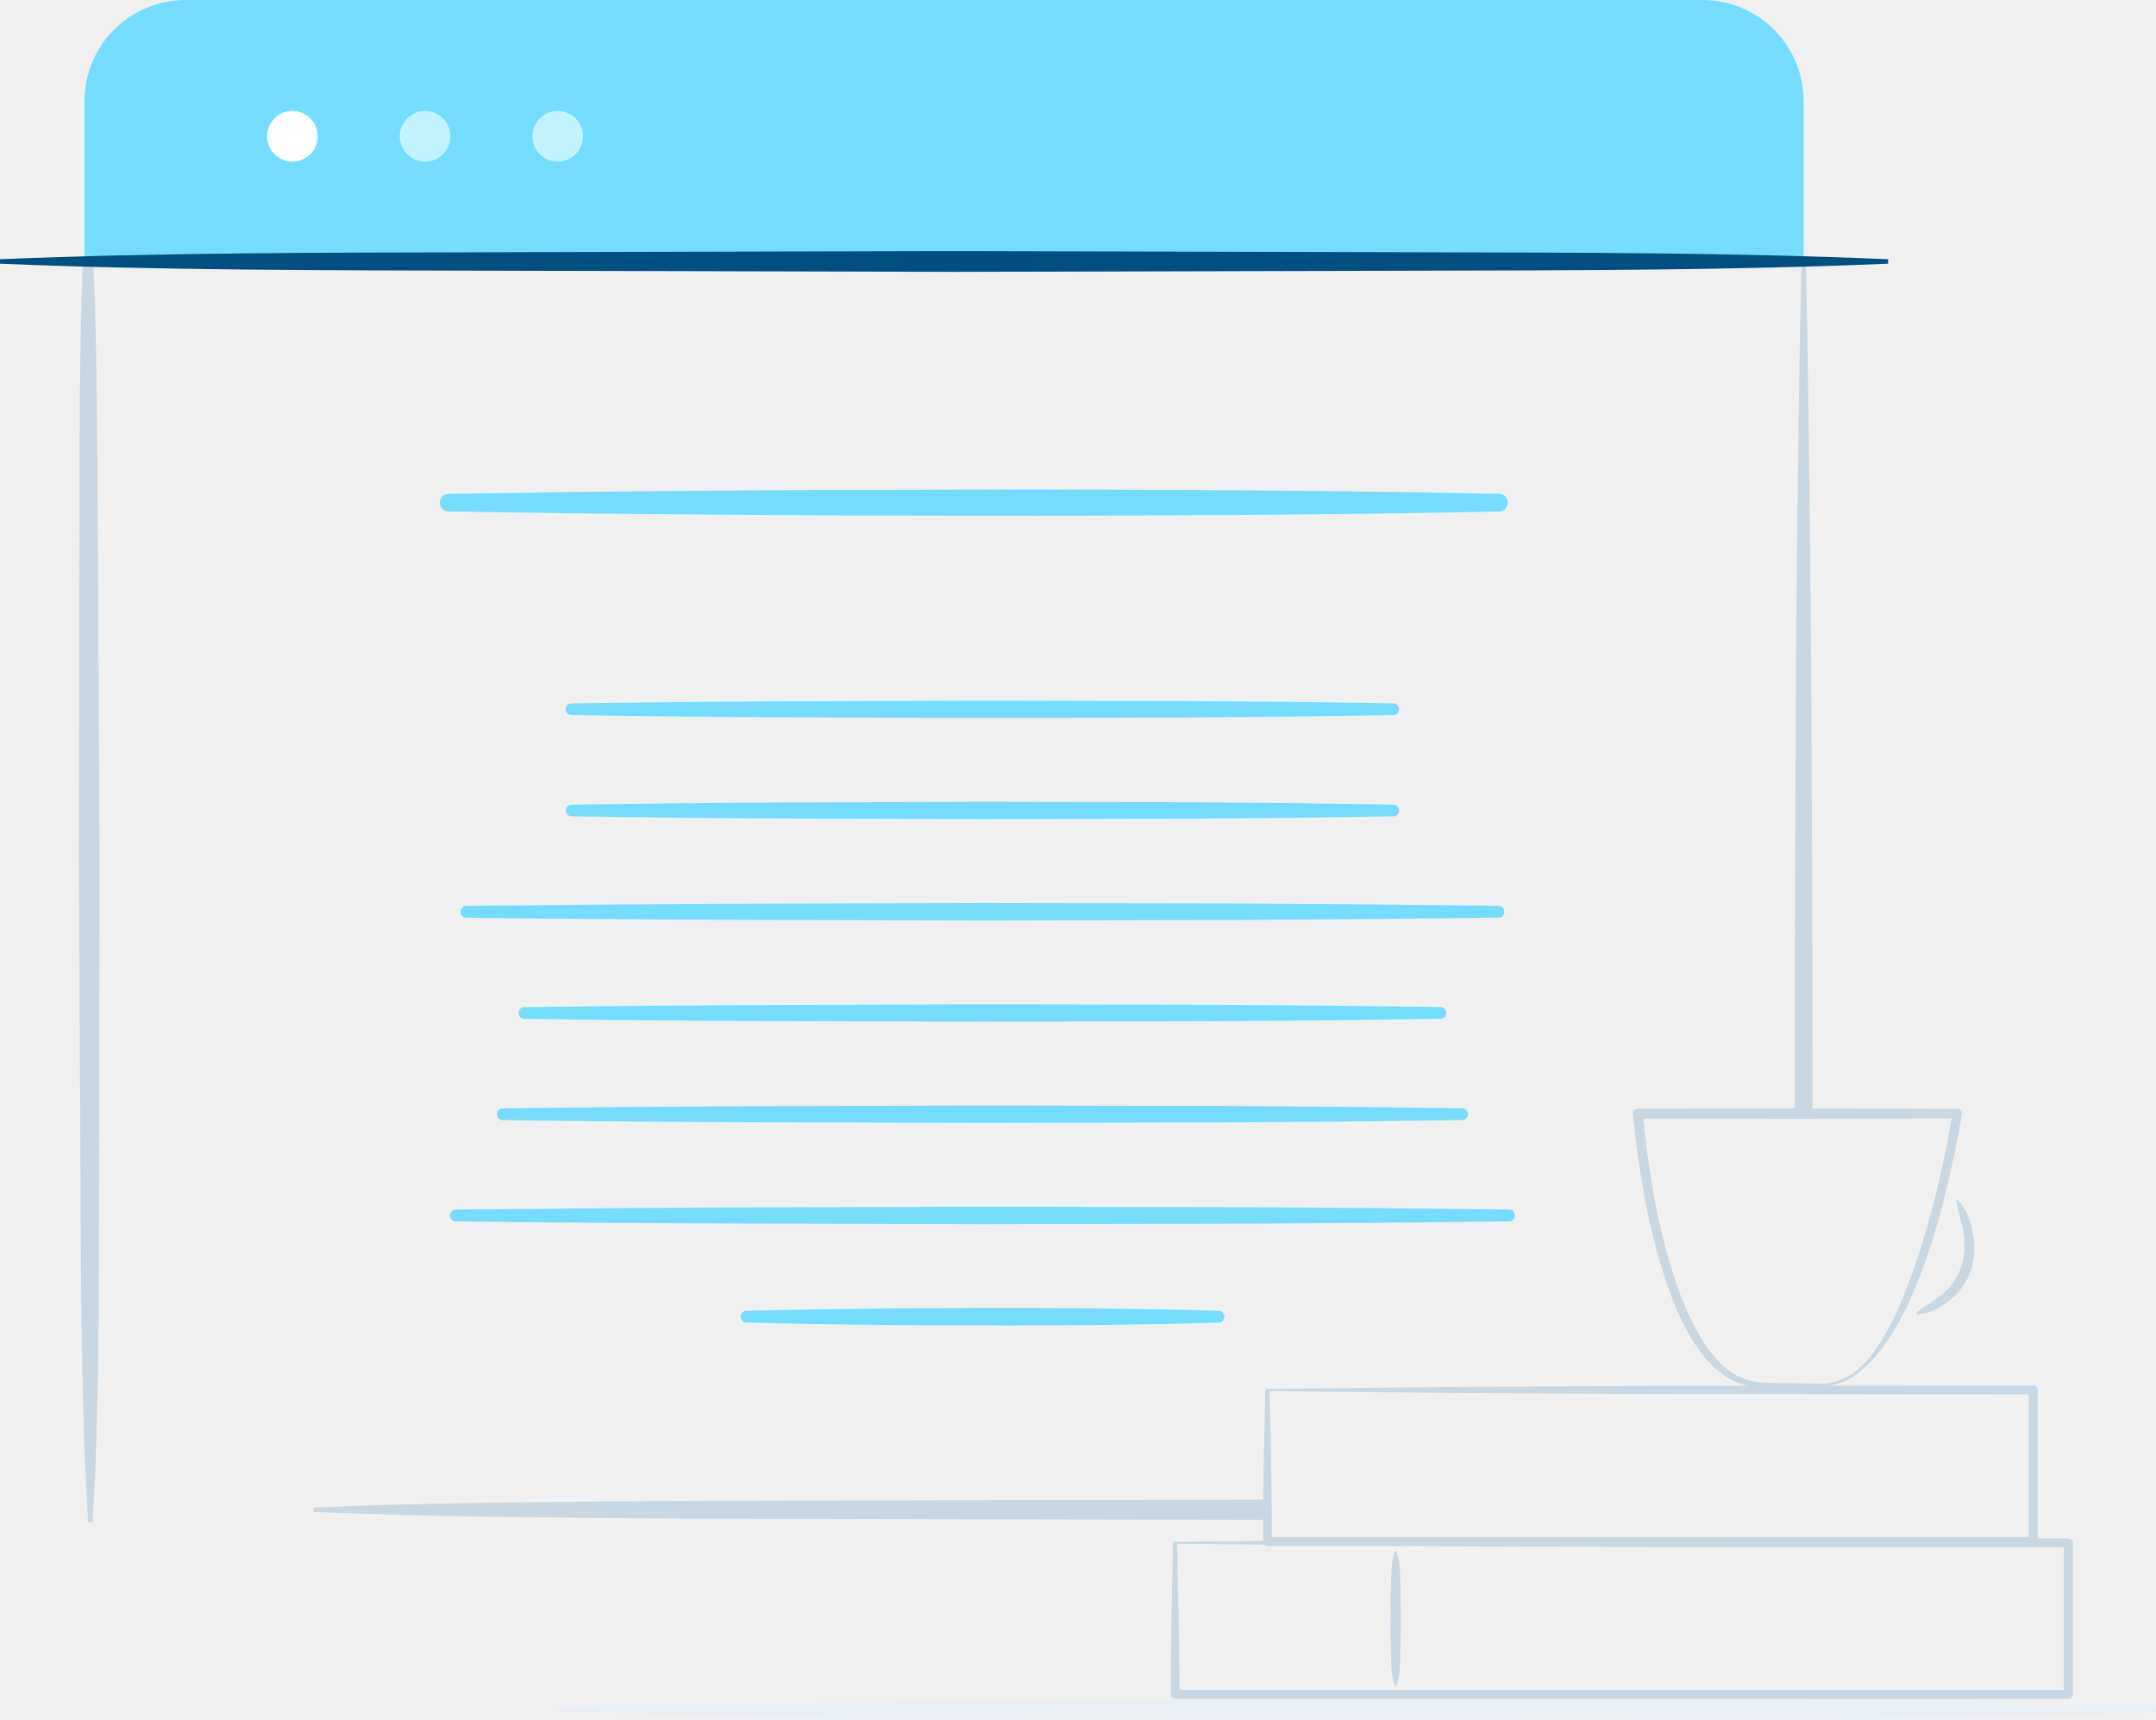
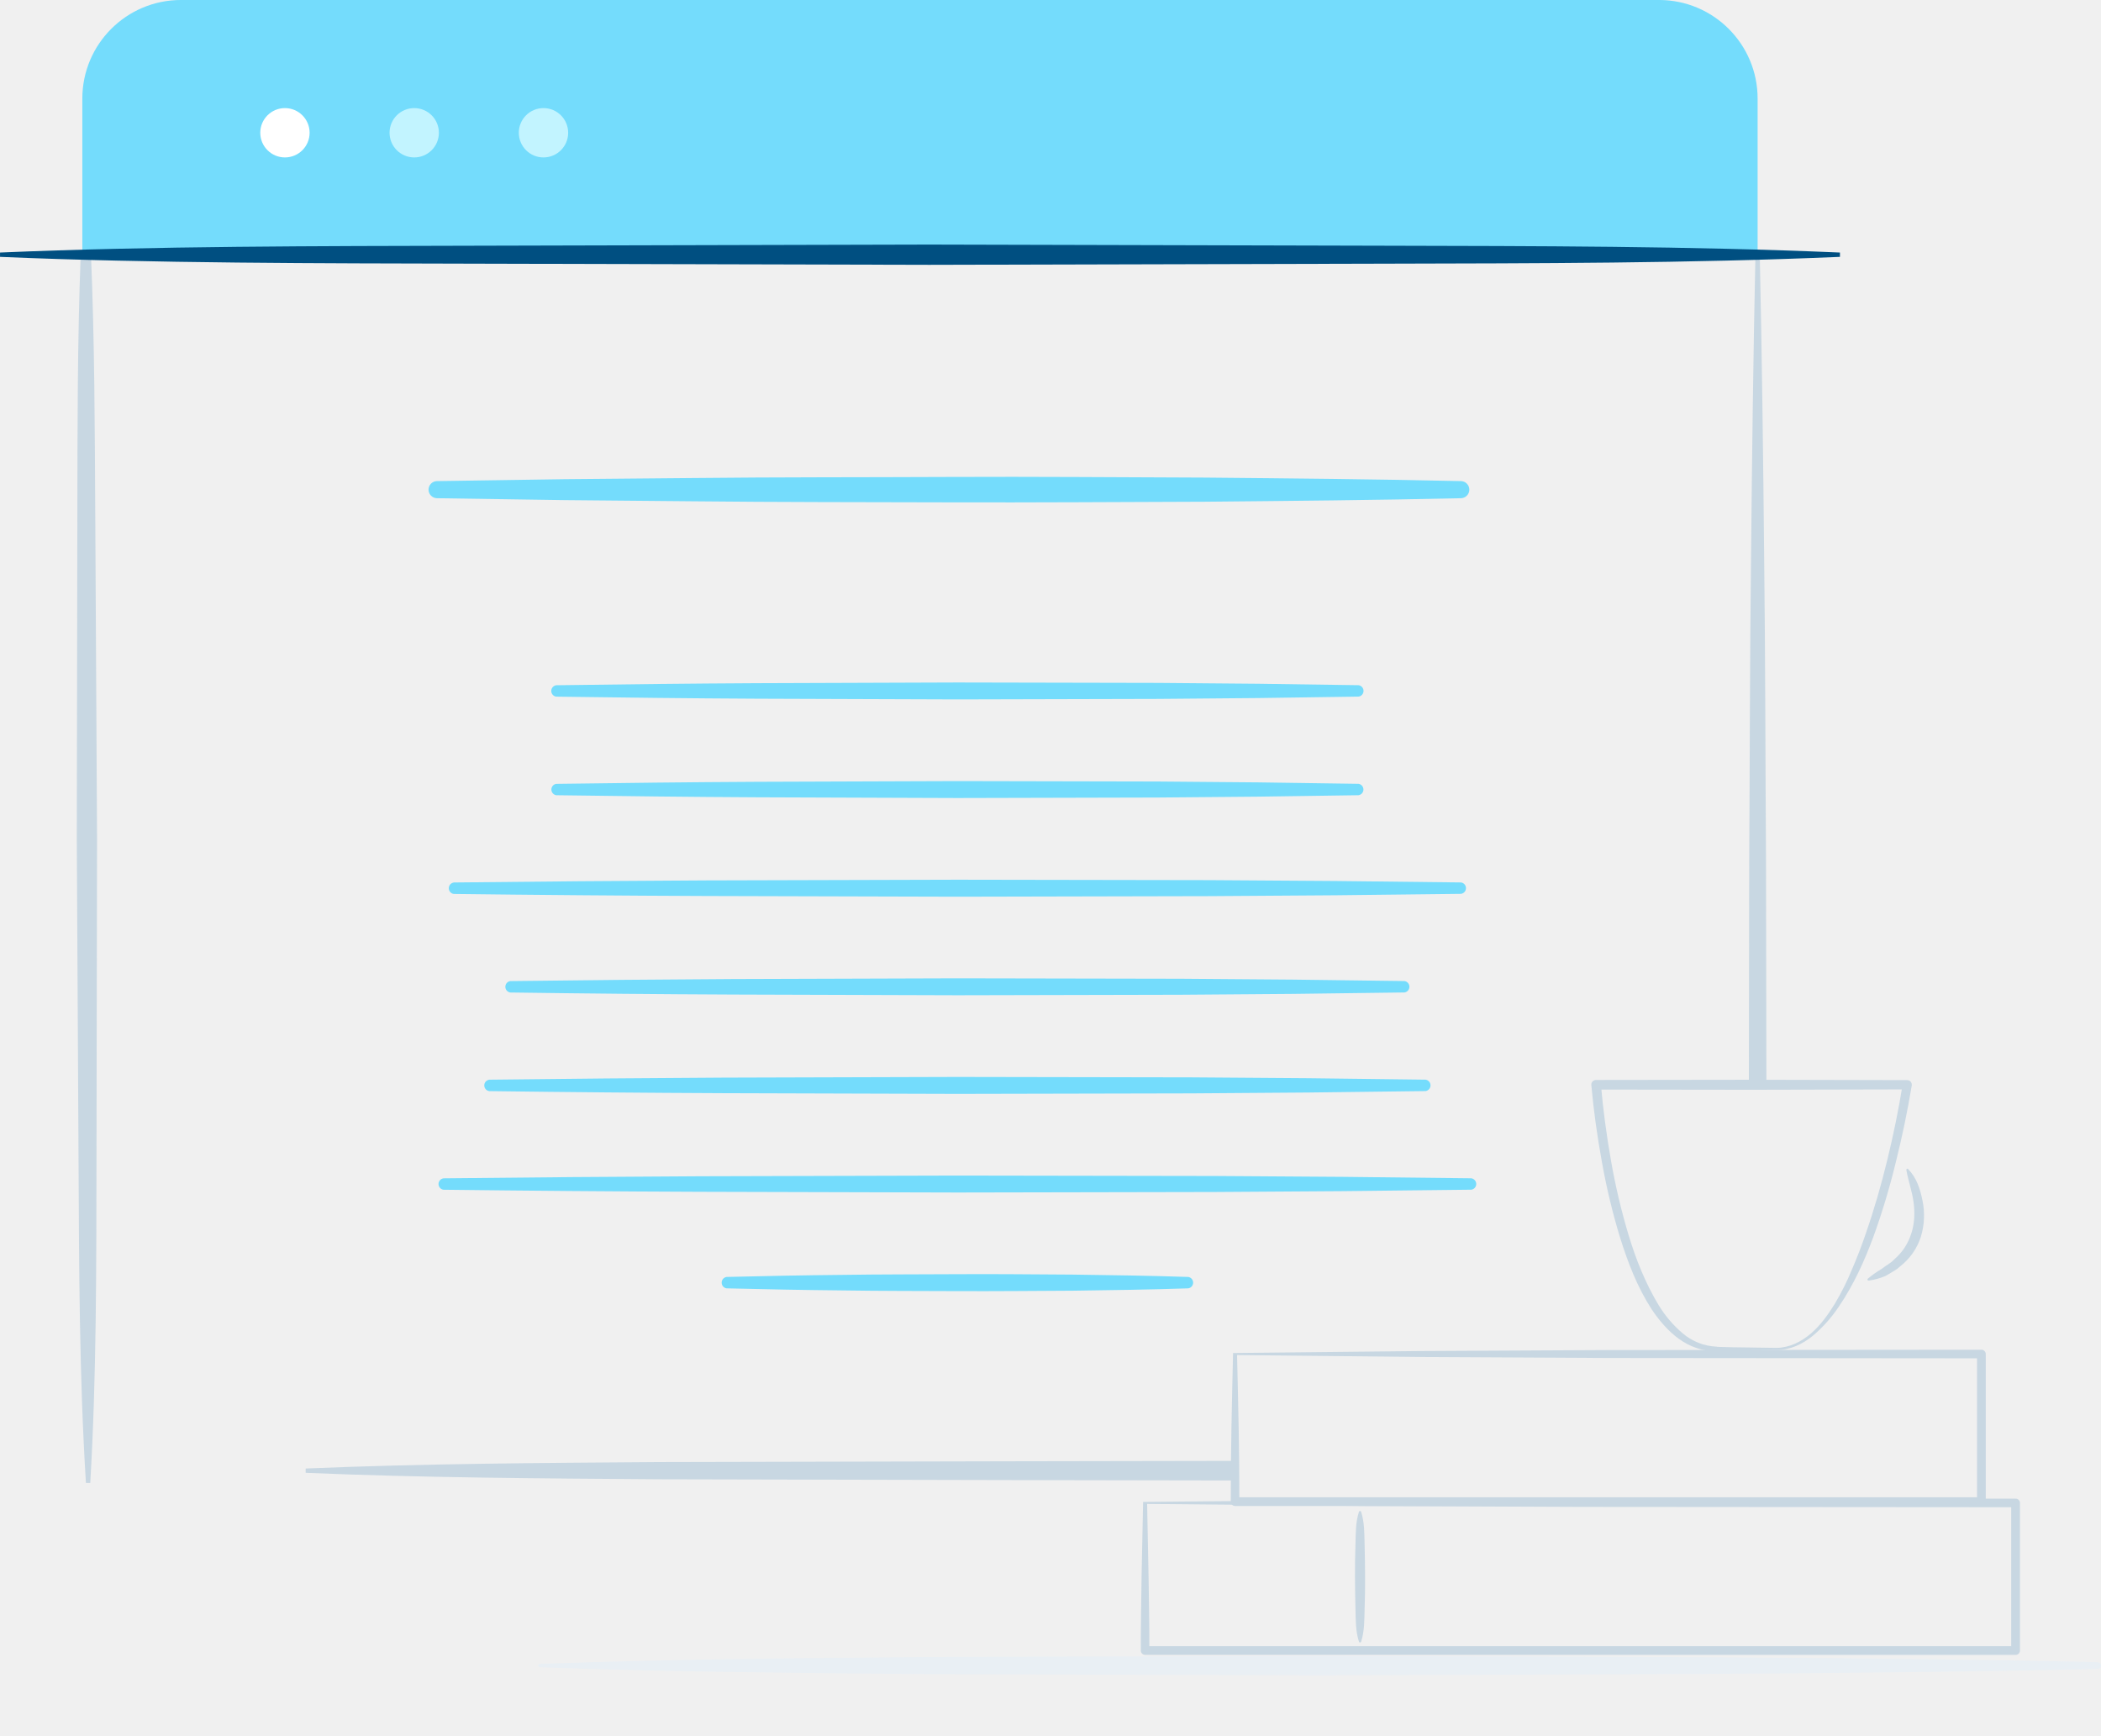
- <svg xmlns="http://www.w3.org/2000/svg" viewBox="0 0 1457.93 1162.67">
+ <svg xmlns="http://www.w3.org/2000/svg" viewBox="0 0 1457.93 1204.81">
  <path d="M63.09 175.84h-7.06c-2.35 60.91-2.25 121.81-2.35 182.72l-.39 223.56 1.21 223.55c.39 74.52.49 149 5.13 223.55h3c4.37-74.53 4.2-149 4.32-223.56l.4-223.57-1.24-223.56c-.33-60.9-.45-121.8-3.02-182.69zM1225.74 754.57l-.26-155.84c-.46-70.33-.44-140.65-1.28-211-.68-70.32-1.53-140.65-3.06-211h-3c-1.53 70.32-2.38 140.65-3.06 211-.84 70.33-.83 140.65-1.28 211l-.23 156.61c4.06.45 8.1-1.08 12.17-.77zM855.19 1013.89l-152.32.27-245.39.55c-81.8.6-163.59 1.06-245.39 4.48v3c81.8 3.42 163.59 3.88 245.39 4.48l245.39.55 152 .27c.23-2.79.33-11.84.32-13.6z" fill="#c8d7e2" />
  <path d="M57.13 176.78V68.44A68.45 68.45 0 0 1 125.58-.01H1151.2a68.45 68.45 0 0 1 68.45 68.45v108.34z" fill="#74dcfc" />
  <path d="M1276.78 178.27c-105.31 4.5-210.63 4.47-315.94 4.73l-315.94.8-315.94-.8c-105.31-.26-223.63-.22-328.94-4.73v-3c105.31-4.51 223.63-4.47 328.94-4.73l315.94-.8 315.94.8c105.31.26 210.63.22 315.94 4.73z" fill="#004f81" />
  <circle cx="197.73" cy="92.14" r="17.12" fill="#fff" />
  <circle cx="287.44" cy="92.14" r="17.12" fill="#c2f4ff" />
  <circle cx="377.14" cy="92.14" r="17.12" fill="#c2f4ff" />
  <path d="M374.58 1154.77c90.09-3.27 180.17-4 270.26-4.78l270.26-.75c180.17.71 360.34.31 540.52 4.34a2.375 2.375 0 0 1 0 4.75c-180.17 4-360.34 3.63-540.52 4.34l-270.26-.75c-90.09-.82-180.17-1.51-270.26-4.78a1.19 1.19 0 0 1 0-2.37z" fill="#e9eff4" />
  <path d="M796.03 1043.77v.69l1 50.83c.23 16.8.61 33.5.53 50.22l-3-3h604.06l-3 3v-102.45l3 3-300.89-.23-150.73-.65zm-2.8-1.4h.71l150.29-1.39 151.3-.65 303.17-.23a3 3 0 0 1 3 3v102.45a3 3 0 0 1-3 3H794.65a3 3 0 0 1-3-3c-.07-17.44.31-34.88.53-52.23z" fill="#c8d7e2" />
  <path d="M858.44 940.43v.69c.78 34.33 1.67 67.62 1.57 101l-3-3h517.91l-3 3v-102.4l3 3-257.82-.23-129.21-.68zm-2.79-1.4h.7l128.77-1.37 129.75-.68 260.09-.23a3 3 0 0 1 3 3v102.45a3 3 0 0 1-3 3h-517.9a3 3 0 0 1-3-3c-.07-34.66.81-69.42 1.59-103.17zM944.51 1049.19c2.4 7.52 2.2 15 2.42 22.55s.27 15 .34 22.55-.11 15-.34 22.55 0 15-2.42 22.55a.78.78 0 0 1-1 .5.79.79 0 0 1-.5-.5c-2.41-7.52-2.2-15-2.42-22.55s-.27-15-.34-22.55.11-15 .34-22.55 0-15 2.42-22.55a.78.78 0 0 1 1.48 0z" fill="#c8d7e2" />
  <path d="M1232.94 936.95l-24.23.26c-4 0-8.08.09-12.11.23l-6.06.17h-2.7v-2.94h.28l3-.08v3.12c-9.36.31-18.7-3.1-26.22-8.59s-13.58-12.73-18.7-20.3c-10-15.39-16.53-32.51-21.94-49.7a450.89 450.89 0 0 1-12.64-52.54c-3.22-17.72-5.75-35.48-7.36-53.51a3.27 3.27 0 0 1 3-3.55h.34l107.93-.14 107.93.25a3.17 3.17 0 0 1 3.16 3.18 3.54 3.54 0 0 1 0 .51c-2.94 17.87-6.66 35.44-11 53a498.35 498.35 0 0 1-15.54 51.81c-6.25 16.93-13.78 33.56-24 48.58a95.59 95.59 0 0 1-18.08 20.32c-6.99 5.77-15.78 9.97-25.06 9.92zm0-1.48c8.84-.15 17.1-4.3 23.73-10s11.9-13.06 16.53-20.59a178.52 178.52 0 0 0 11.89-23.79q5.3-12.22 9.59-24.89c5.85-16.82 10.79-34 15-51.34s7.83-34.9 10.63-52.45l3.16 3.68-107.93.25-107.93-.14 3.3-3.56c1.5 17.64 3.93 35.37 7 52.87a444.8 444.8 0 0 0 12.25 51.83c5.13 17 11.77 33.5 20.81 48.47a80.55 80.55 0 0 0 16.77 19.64 38.83 38.83 0 0 0 23.42 9.17h.08a1.56 1.56 0 0 1-.07 3.12l-3-.08h-.28v-2.94h2.7l6.06.17c4 .14 8.08.2 12.11.23zM1324.1 811.4c5.93 6 8.41 14 10 22a50.89 50.89 0 0 1-1.12 24.81 42.38 42.38 0 0 1-14.23 20.52l-2.37 2c-.84.6-1.74 1.1-2.61 1.65-1.74 1.1-3.53 2.12-5.31 3.13a44.78 44.78 0 0 1-11.74 3.26.76.76 0 0 1-.62-1.31l.09-.08a69.87 69.87 0 0 1 9.54-6.73c2.89-2.39 6.42-3.95 8.87-6.74a38.45 38.45 0 0 0 11.7-17.89c2.27-6.81 2.54-14.29 1.56-21.66s-3.57-14.48-5-22.32v-.06a.77.77 0 0 1 1.3-.68z" fill="#c8d7e2" />
  <path d="M303.07 333.9l88.85-1.33 88.85-.81c59.24-.65 118.47-.46 177.71-.74s118.47.24 177.71.44c59.24.56 118.47 1.09 177.71 2.44a5.94 5.94 0 0 1 0 11.87c-59.24 1.35-118.47 1.88-177.71 2.44-59.24.19-118.47.62-177.71.44s-118.47-.09-177.71-.74l-88.85-.81-88.85-1.33a5.94 5.94 0 0 1 0-11.87zM385.95 475.58c46.4-.64 92.81-1.19 139.21-1.43l139.19-.49 139.21.29 69.61.6 69.61 1a4 4 0 0 1 0 7.91l-69.61 1-69.61.6-139.21.35-139.21-.49c-46.4-.23-92.81-.79-139.21-1.43a4 4 0 0 1 0-7.91zM386.01 544.02c46.39-.64 92.79-1.19 139.18-1.43l139.16-.49 139.18.29 69.59.6 69.59 1a4 4 0 0 1 0 7.91l-69.59 1-69.59.6-139.18.35-139.16-.51c-46.39-.23-92.79-.79-139.18-1.43a4 4 0 0 1 0-7.91zM314.84 612.46q87.38-1 174.76-1.43l174.75-.48 174.76.29 87.38.6 87.38 1a4 4 0 0 1 0 7.91l-87.38 1-87.38.6-174.76.39-174.76-.49q-87.38-.35-174.76-1.43a4 4 0 0 1 0-7.91zM354.08 680.91q77.57-1 155.14-1.43l155.13-.49 155.14.29 77.57.6 77.57 1a4 4 0 0 1 0 7.91l-77.57 1-77.57.6-155.14.35-155.14-.49q-77.57-.35-155.14-1.43a4 4 0 0 1 0-7.91zM339.46 749.34q81.23-1 162.45-1.43l162.44-.48 162.45.29 81.23.6 81.23 1a4 4 0 0 1 0 7.91l-81.23 1-81.23.6-162.45.35-162.45-.49q-81.23-.35-162.45-1.43a4 4 0 0 1 0-7.91zM307.73 817.79q89.16-1 178.32-1.43l178.3-.48 178.32.29 89.16.6 89.16 1a4 4 0 0 1 0 7.91l-89.16 1-89.16.6-178.32.35-178.32-.49q-89.16-.35-178.32-1.43a4 4 0 0 1 0-7.91zM504.18 886.24c26.7-.64 53.39-1.19 80.09-1.43 26.7-.43 53.4-.31 80.09-.49s53.4.16 80.09.29c26.7.37 53.4.73 80.09 1.63a4 4 0 0 1 0 7.91c-26.7.9-53.39 1.26-80.09 1.63-26.7.13-53.4.41-80.09.29s-53.4-.06-80.09-.49c-26.7-.23-53.4-.79-80.09-1.43a4 4 0 0 1 0-7.91z" fill="#74dcfc" />
</svg>
